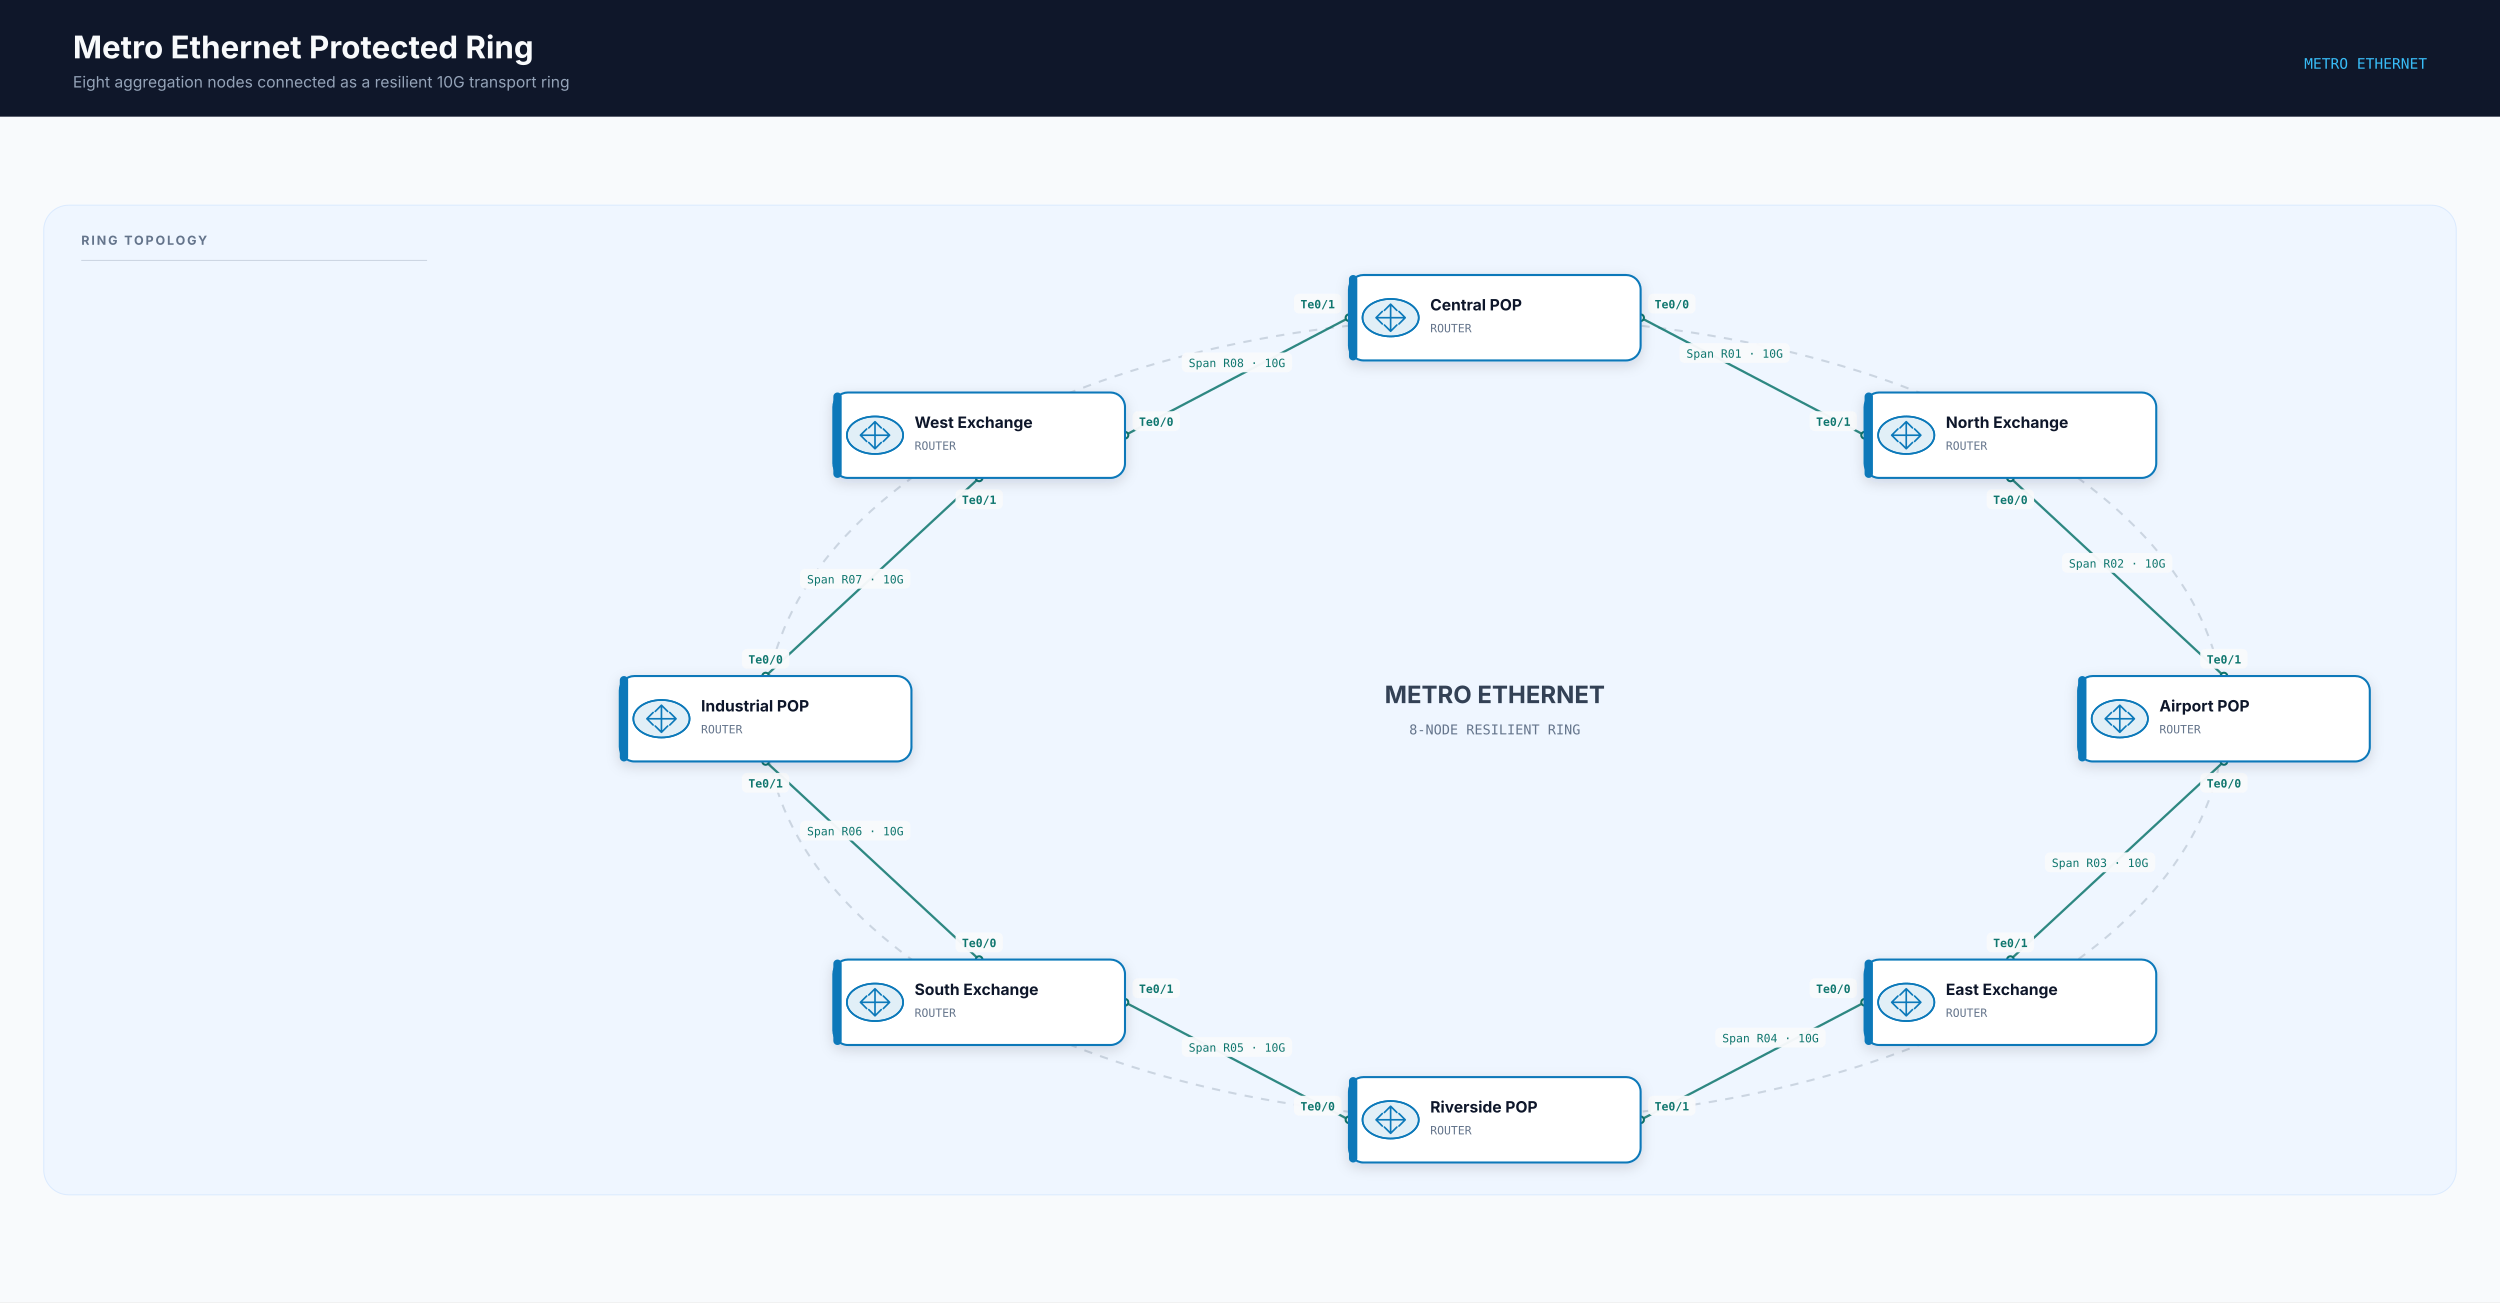
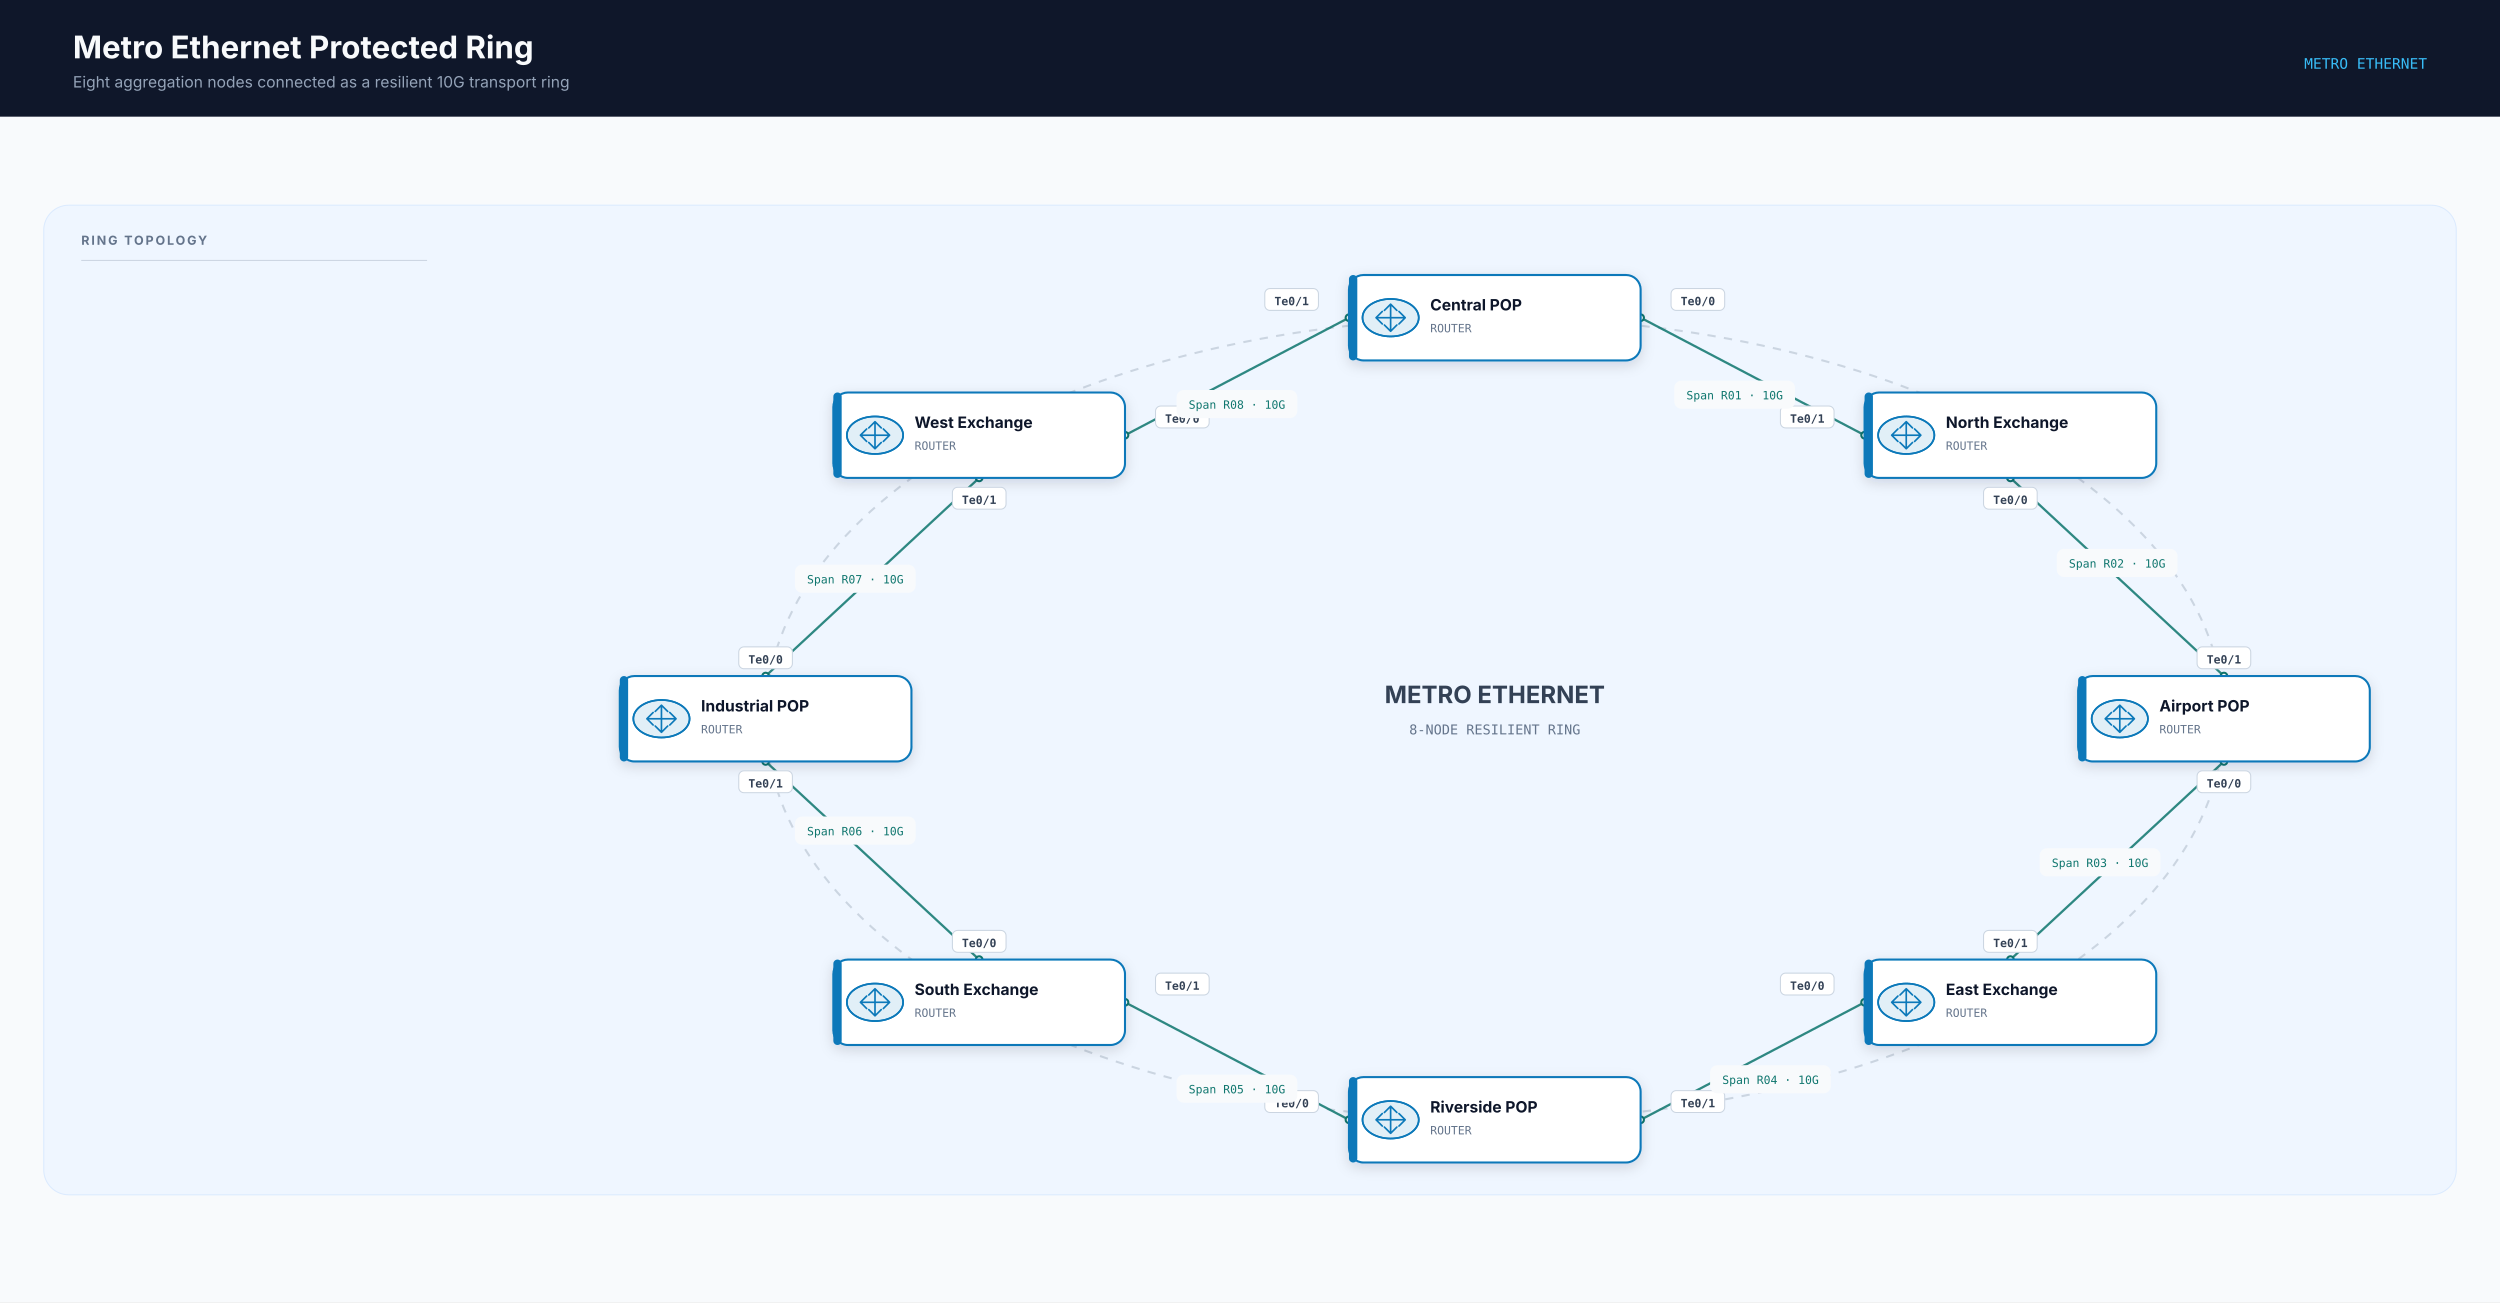
- <svg xmlns="http://www.w3.org/2000/svg" width="2400" height="1250" viewBox="0 0 2400 1250" role="img">
+ <svg xmlns="http://www.w3.org/2000/svg" class="theme-light" width="2400" height="1250" viewBox="0 0 2400 1250" role="img" shape-rendering="geometricPrecision">
  <defs>
    <filter id="shadow" x="-20%" y="-20%" width="140%" height="150%">
      <feDropShadow dx="0" dy="4" stdDeviation="6" flood-color="#0f172a" flood-opacity=".14" />
    </filter>
  </defs>
  <rect width="100%" height="100%" fill="#f8fafc" />
  <rect x="0" y="0" width="2400" height="112" fill="#0f172a" />
  <text x="70" y="56" fill="#f8fafc" font-family="Inter,Segoe UI,sans-serif" font-size="30" font-weight="700">Metro Ethernet Protected Ring</text>
  <text x="70" y="84" fill="#94a3b8" font-family="Inter,Segoe UI,sans-serif" font-size="15">Eight aggregation nodes connected as a resilient 10G transport ring</text>
  <text x="2330" y="66" text-anchor="end" fill="#38bdf8" font-family="ui-monospace,SFMono-Regular,monospace" font-size="14">METRO ETHERNET</text>
  <g id="ring-background">
    <rect x="42" y="197" width="2316" height="950" rx="24" fill="#eff6ff" stroke="#dbeafe" />
    <ellipse cx="1435" cy="690" rx="700" ry="385" fill="none" stroke="#cbd5e1" stroke-width="2" stroke-dasharray="8 8" />
    <text x="1435" y="675" text-anchor="middle" fill="#334155" font-family="Inter,Segoe UI,sans-serif" font-size="23" font-weight="750">METRO ETHERNET</text>
    <text x="1435" y="705" text-anchor="middle" fill="#64748b" font-family="ui-monospace,SFMono-Regular,monospace" font-size="13">8-NODE RESILIENT RING</text>
    <text x="78" y="235" fill="#64748b" font-family="Inter,Segoe UI,sans-serif" font-size="12" font-weight="700" letter-spacing="1.8">RING TOPOLOGY</text>
    <path d="M78 250 H410" stroke="#cbd5e1" stroke-width="1" />
  </g>
  <g id="links">
-     <path id="link-1" d="M 1575.0 305.0 L 1790.0 417.8" fill="none" stroke="#0f766e" stroke-width="2.2" stroke-linecap="round" stroke-linejoin="round" opacity=".86" />
-     <circle cx="1575.0" cy="305.0" r="3.2" fill="#ffffff" stroke="#0f766e" stroke-width="2" />
-     <circle cx="1790.0" cy="417.8" r="3.2" fill="#ffffff" stroke="#0f766e" stroke-width="2" />
-     <rect x="1582.2" y="282.0" width="45.5" height="19" rx="5" fill="#f8fafc" fill-opacity=".96" />
-     <text x="1605.0" y="296.0" text-anchor="middle" fill="#0f766e" font-family="ui-monospace,SFMono-Regular,monospace" font-size="11" font-weight="650">Te0/0</text>
-     <rect x="1737.2" y="394.8" width="45.5" height="19" rx="5" fill="#f8fafc" fill-opacity=".96" />
-     <text x="1760.0" y="408.8" text-anchor="middle" fill="#0f766e" font-family="ui-monospace,SFMono-Regular,monospace" font-size="11" font-weight="650">Te0/1</text>
-     <rect x="1612.3" y="329.4" width="105.9" height="19" rx="5" fill="#f8fafc" fill-opacity=".96" />
-     <text x="1665.3" y="343.4" text-anchor="middle" fill="#0f766e" font-family="ui-monospace,SFMono-Regular,monospace" font-size="11" font-weight="500">Span R01 · 10G</text>
-     <path id="link-2" d="M 1930.0 458.8 L 2135.0 649.0" fill="none" stroke="#0f766e" stroke-width="2.2" stroke-linecap="round" stroke-linejoin="round" opacity=".86" />
-     <circle cx="1930.0" cy="458.8" r="3.2" fill="#ffffff" stroke="#0f766e" stroke-width="2" />
-     <circle cx="2135.0" cy="649.0" r="3.2" fill="#ffffff" stroke="#0f766e" stroke-width="2" />
-     <rect x="1907.2" y="469.8" width="45.5" height="19" rx="5" fill="#f8fafc" fill-opacity=".96" />
-     <text x="1930.0" y="483.8" text-anchor="middle" fill="#0f766e" font-family="ui-monospace,SFMono-Regular,monospace" font-size="11" font-weight="650">Te0/0</text>
-     <rect x="2112.2" y="623.0" width="45.5" height="19" rx="5" fill="#f8fafc" fill-opacity=".96" />
-     <text x="2135.0" y="637.0" text-anchor="middle" fill="#0f766e" font-family="ui-monospace,SFMono-Regular,monospace" font-size="11" font-weight="650">Te0/1</text>
-     <rect x="1979.5" y="530.9" width="105.9" height="19" rx="5" fill="#f8fafc" fill-opacity=".96" />
-     <text x="2032.5" y="544.9" text-anchor="middle" fill="#0f766e" font-family="ui-monospace,SFMono-Regular,monospace" font-size="11" font-weight="500">Span R02 · 10G</text>
-     <path id="link-3" d="M 2135.0 731.0 L 1930.0 921.2" fill="none" stroke="#0f766e" stroke-width="2.2" stroke-linecap="round" stroke-linejoin="round" opacity=".86" />
-     <circle cx="2135.0" cy="731.0" r="3.2" fill="#ffffff" stroke="#0f766e" stroke-width="2" />
-     <circle cx="1930.0" cy="921.2" r="3.2" fill="#ffffff" stroke="#0f766e" stroke-width="2" />
-     <rect x="2112.2" y="742.0" width="45.5" height="19" rx="5" fill="#f8fafc" fill-opacity=".96" />
-     <text x="2135.0" y="756.0" text-anchor="middle" fill="#0f766e" font-family="ui-monospace,SFMono-Regular,monospace" font-size="11" font-weight="650">Te0/0</text>
-     <rect x="1907.2" y="895.2" width="45.5" height="19" rx="5" fill="#f8fafc" fill-opacity=".96" />
-     <text x="1930.0" y="909.2" text-anchor="middle" fill="#0f766e" font-family="ui-monospace,SFMono-Regular,monospace" font-size="11" font-weight="650">Te0/1</text>
-     <rect x="1963.1" y="818.3" width="105.9" height="19" rx="5" fill="#f8fafc" fill-opacity=".96" />
-     <text x="2016.1" y="832.3" text-anchor="middle" fill="#0f766e" font-family="ui-monospace,SFMono-Regular,monospace" font-size="11" font-weight="500">Span R03 · 10G</text>
-     <path id="link-4" d="M 1790.0 962.2 L 1575.0 1075.0" fill="none" stroke="#0f766e" stroke-width="2.2" stroke-linecap="round" stroke-linejoin="round" opacity=".86" />
-     <circle cx="1790.0" cy="962.2" r="3.2" fill="#ffffff" stroke="#0f766e" stroke-width="2" />
-     <circle cx="1575.0" cy="1075.0" r="3.2" fill="#ffffff" stroke="#0f766e" stroke-width="2" />
-     <rect x="1737.2" y="939.2" width="45.5" height="19" rx="5" fill="#f8fafc" fill-opacity=".96" />
-     <text x="1760.0" y="953.2" text-anchor="middle" fill="#0f766e" font-family="ui-monospace,SFMono-Regular,monospace" font-size="11" font-weight="650">Te0/0</text>
-     <rect x="1582.2" y="1052.0" width="45.5" height="19" rx="5" fill="#f8fafc" fill-opacity=".96" />
-     <text x="1605.0" y="1066.0" text-anchor="middle" fill="#0f766e" font-family="ui-monospace,SFMono-Regular,monospace" font-size="11" font-weight="650">Te0/1</text>
-     <rect x="1646.7" y="986.6" width="105.9" height="19" rx="5" fill="#f8fafc" fill-opacity=".96" />
-     <text x="1699.7" y="1000.6" text-anchor="middle" fill="#0f766e" font-family="ui-monospace,SFMono-Regular,monospace" font-size="11" font-weight="500">Span R04 · 10G</text>
-     <path id="link-5" d="M 1295.0 1075.0 L 1080.0 962.2" fill="none" stroke="#0f766e" stroke-width="2.2" stroke-linecap="round" stroke-linejoin="round" opacity=".86" />
-     <circle cx="1295.0" cy="1075.0" r="3.2" fill="#ffffff" stroke="#0f766e" stroke-width="2" />
-     <circle cx="1080.0" cy="962.2" r="3.2" fill="#ffffff" stroke="#0f766e" stroke-width="2" />
-     <rect x="1242.2" y="1052.0" width="45.5" height="19" rx="5" fill="#f8fafc" fill-opacity=".96" />
-     <text x="1265.0" y="1066.0" text-anchor="middle" fill="#0f766e" font-family="ui-monospace,SFMono-Regular,monospace" font-size="11" font-weight="650">Te0/0</text>
-     <rect x="1087.3" y="939.2" width="45.5" height="19" rx="5" fill="#f8fafc" fill-opacity=".96" />
-     <text x="1110.0" y="953.2" text-anchor="middle" fill="#0f766e" font-family="ui-monospace,SFMono-Regular,monospace" font-size="11" font-weight="650">Te0/1</text>
-     <rect x="1134.5" y="995.6" width="105.9" height="19" rx="5" fill="#f8fafc" fill-opacity=".96" />
-     <text x="1187.5" y="1009.6" text-anchor="middle" fill="#0f766e" font-family="ui-monospace,SFMono-Regular,monospace" font-size="11" font-weight="500">Span R05 · 10G</text>
-     <path id="link-6" d="M 940.0 921.2 L 735.0 731.0" fill="none" stroke="#0f766e" stroke-width="2.2" stroke-linecap="round" stroke-linejoin="round" opacity=".86" />
-     <circle cx="940.0" cy="921.2" r="3.2" fill="#ffffff" stroke="#0f766e" stroke-width="2" />
-     <circle cx="735.0" cy="731.0" r="3.2" fill="#ffffff" stroke="#0f766e" stroke-width="2" />
-     <rect x="917.3" y="895.2" width="45.5" height="19" rx="5" fill="#f8fafc" fill-opacity=".96" />
-     <text x="940.0" y="909.2" text-anchor="middle" fill="#0f766e" font-family="ui-monospace,SFMono-Regular,monospace" font-size="11" font-weight="650">Te0/0</text>
-     <rect x="712.2" y="742.0" width="45.5" height="19" rx="5" fill="#f8fafc" fill-opacity=".96" />
-     <text x="735.0" y="756.0" text-anchor="middle" fill="#0f766e" font-family="ui-monospace,SFMono-Regular,monospace" font-size="11" font-weight="650">Te0/1</text>
-     <rect x="768.1" y="787.9" width="105.9" height="19" rx="5" fill="#f8fafc" fill-opacity=".96" />
-     <text x="821.1" y="801.9" text-anchor="middle" fill="#0f766e" font-family="ui-monospace,SFMono-Regular,monospace" font-size="11" font-weight="500">Span R06 · 10G</text>
-     <path id="link-7" d="M 735.0 649.0 L 940.0 458.8" fill="none" stroke="#0f766e" stroke-width="2.2" stroke-linecap="round" stroke-linejoin="round" opacity=".86" />
-     <circle cx="735.0" cy="649.0" r="3.2" fill="#ffffff" stroke="#0f766e" stroke-width="2" />
-     <circle cx="940.0" cy="458.8" r="3.2" fill="#ffffff" stroke="#0f766e" stroke-width="2" />
-     <rect x="712.2" y="623.0" width="45.5" height="19" rx="5" fill="#f8fafc" fill-opacity=".96" />
-     <text x="735.0" y="637.0" text-anchor="middle" fill="#0f766e" font-family="ui-monospace,SFMono-Regular,monospace" font-size="11" font-weight="650">Te0/0</text>
-     <rect x="917.3" y="469.8" width="45.5" height="19" rx="5" fill="#f8fafc" fill-opacity=".96" />
-     <text x="940.0" y="483.8" text-anchor="middle" fill="#0f766e" font-family="ui-monospace,SFMono-Regular,monospace" font-size="11" font-weight="650">Te0/1</text>
-     <rect x="768.1" y="546.1" width="105.9" height="19" rx="5" fill="#f8fafc" fill-opacity=".96" />
-     <text x="821.1" y="560.1" text-anchor="middle" fill="#0f766e" font-family="ui-monospace,SFMono-Regular,monospace" font-size="11" font-weight="500">Span R07 · 10G</text>
-     <path id="link-8" d="M 1080.0 417.8 L 1295.0 305.0" fill="none" stroke="#0f766e" stroke-width="2.2" stroke-linecap="round" stroke-linejoin="round" opacity=".86" />
-     <circle cx="1080.0" cy="417.8" r="3.2" fill="#ffffff" stroke="#0f766e" stroke-width="2" />
-     <circle cx="1295.0" cy="305.0" r="3.2" fill="#ffffff" stroke="#0f766e" stroke-width="2" />
-     <rect x="1087.3" y="394.8" width="45.5" height="19" rx="5" fill="#f8fafc" fill-opacity=".96" />
-     <text x="1110.0" y="408.8" text-anchor="middle" fill="#0f766e" font-family="ui-monospace,SFMono-Regular,monospace" font-size="11" font-weight="650">Te0/0</text>
-     <rect x="1242.2" y="282.0" width="45.5" height="19" rx="5" fill="#f8fafc" fill-opacity=".96" />
-     <text x="1265.0" y="296.0" text-anchor="middle" fill="#0f766e" font-family="ui-monospace,SFMono-Regular,monospace" font-size="11" font-weight="650">Te0/1</text>
-     <rect x="1134.5" y="338.4" width="105.9" height="19" rx="5" fill="#f8fafc" fill-opacity=".96" />
-     <text x="1187.5" y="352.4" text-anchor="middle" fill="#0f766e" font-family="ui-monospace,SFMono-Regular,monospace" font-size="11" font-weight="500">Span R08 · 10G</text>
+     <g id="link-1" data-netdiag-kind="link">
+       <path d="M 1575.0 305.0 L 1790.0 417.8" fill="none" stroke="#0f766e" stroke-width="2.2" stroke-linecap="round" stroke-linejoin="round" opacity=".86" />
+       <circle cx="1575.0" cy="305.0" r="3.2" fill="#ffffff" stroke="#0f766e" stroke-width="2" />
+       <circle cx="1790.0" cy="417.8" r="3.2" fill="#ffffff" stroke="#0f766e" stroke-width="2" />
+     </g>
+     <g id="link-2" data-netdiag-kind="link">
+       <path d="M 1930.0 458.8 L 2135.0 649.0" fill="none" stroke="#0f766e" stroke-width="2.2" stroke-linecap="round" stroke-linejoin="round" opacity=".86" />
+       <circle cx="1930.0" cy="458.8" r="3.2" fill="#ffffff" stroke="#0f766e" stroke-width="2" />
+       <circle cx="2135.0" cy="649.0" r="3.2" fill="#ffffff" stroke="#0f766e" stroke-width="2" />
+     </g>
+     <g id="link-3" data-netdiag-kind="link">
+       <path d="M 2135.0 731.0 L 1930.0 921.2" fill="none" stroke="#0f766e" stroke-width="2.2" stroke-linecap="round" stroke-linejoin="round" opacity=".86" />
+       <circle cx="2135.0" cy="731.0" r="3.2" fill="#ffffff" stroke="#0f766e" stroke-width="2" />
+       <circle cx="1930.0" cy="921.2" r="3.2" fill="#ffffff" stroke="#0f766e" stroke-width="2" />
+     </g>
+     <g id="link-4" data-netdiag-kind="link">
+       <path d="M 1790.0 962.2 L 1575.0 1075.0" fill="none" stroke="#0f766e" stroke-width="2.2" stroke-linecap="round" stroke-linejoin="round" opacity=".86" />
+       <circle cx="1790.0" cy="962.2" r="3.2" fill="#ffffff" stroke="#0f766e" stroke-width="2" />
+       <circle cx="1575.0" cy="1075.0" r="3.2" fill="#ffffff" stroke="#0f766e" stroke-width="2" />
+     </g>
+     <g id="link-5" data-netdiag-kind="link">
+       <path d="M 1295.0 1075.0 L 1080.0 962.2" fill="none" stroke="#0f766e" stroke-width="2.2" stroke-linecap="round" stroke-linejoin="round" opacity=".86" />
+       <circle cx="1295.0" cy="1075.0" r="3.2" fill="#ffffff" stroke="#0f766e" stroke-width="2" />
+       <circle cx="1080.0" cy="962.2" r="3.2" fill="#ffffff" stroke="#0f766e" stroke-width="2" />
+     </g>
+     <g id="link-6" data-netdiag-kind="link">
+       <path d="M 940.0 921.2 L 735.0 731.0" fill="none" stroke="#0f766e" stroke-width="2.2" stroke-linecap="round" stroke-linejoin="round" opacity=".86" />
+       <circle cx="940.0" cy="921.2" r="3.2" fill="#ffffff" stroke="#0f766e" stroke-width="2" />
+       <circle cx="735.0" cy="731.0" r="3.2" fill="#ffffff" stroke="#0f766e" stroke-width="2" />
+     </g>
+     <g id="link-7" data-netdiag-kind="link">
+       <path d="M 735.0 649.0 L 940.0 458.8" fill="none" stroke="#0f766e" stroke-width="2.2" stroke-linecap="round" stroke-linejoin="round" opacity=".86" />
+       <circle cx="735.0" cy="649.0" r="3.2" fill="#ffffff" stroke="#0f766e" stroke-width="2" />
+       <circle cx="940.0" cy="458.8" r="3.2" fill="#ffffff" stroke="#0f766e" stroke-width="2" />
+     </g>
+     <g id="link-8" data-netdiag-kind="link">
+       <path d="M 1080.0 417.8 L 1295.0 305.0" fill="none" stroke="#0f766e" stroke-width="2.2" stroke-linecap="round" stroke-linejoin="round" opacity=".86" />
+       <circle cx="1080.0" cy="417.8" r="3.2" fill="#ffffff" stroke="#0f766e" stroke-width="2" />
+       <circle cx="1295.0" cy="305.0" r="3.2" fill="#ffffff" stroke="#0f766e" stroke-width="2" />
+     </g>
  </g>
  <g id="nodes">
-     <g id="ring-01" filter="url(#shadow)">
+     <g id="ring-01" data-netdiag-kind="node" filter="url(#shadow)">
      <rect x="1295.0" y="264.0" width="280.0" height="82.0" rx="14" fill="#ffffff" stroke="#0878b9" stroke-width="2" />
      <rect x="1295.0" y="264.0" width="8" height="82.0" rx="4" fill="#0878b9" />
      <g class="device-icon device-icon-router" transform="translate(1335.0 305.0)" stroke="#0878b9" fill="none" stroke-width="1.6" stroke-linecap="round" stroke-linejoin="round">
        <ellipse cx="0" cy="0" rx="27" ry="18" fill="#0878b9" fill-opacity=".12" />
        <ellipse cx="0" cy="0" rx="27" ry="18" />
        <path d="M-14 0h28M8-6l6 6-6 6M14 0H-14M-8-6l-6 6 6 6" />
        <path d="M0-13v26M-6-7l6-6 6 6M-6 7l6 6 6-6" />
      </g>
-       <text x="1373.0" y="298.0" fill="#0f172a" font-family="Inter,Segoe UI,sans-serif" font-size="15" font-weight="700">Central POP</text>
+       <text class="node-title" x="1373.0" y="298.0" fill="#0f172a" font-family="Inter,Segoe UI,Arial,sans-serif" font-size="15" font-weight="700">Central POP</text>
      <text x="1373.0" y="319.0" fill="#64748b" font-family="ui-monospace,SFMono-Regular,monospace" font-size="11">ROUTER</text>
    </g>
-     <g id="ring-02" filter="url(#shadow)">
+     <g id="ring-02" data-netdiag-kind="node" filter="url(#shadow)">
      <rect x="1790.0" y="376.8" width="280.0" height="82.0" rx="14" fill="#ffffff" stroke="#0878b9" stroke-width="2" />
      <rect x="1790.0" y="376.8" width="8" height="82.0" rx="4" fill="#0878b9" />
      <g class="device-icon device-icon-router" transform="translate(1830.0 417.8)" stroke="#0878b9" fill="none" stroke-width="1.6" stroke-linecap="round" stroke-linejoin="round">
        <ellipse cx="0" cy="0" rx="27" ry="18" fill="#0878b9" fill-opacity=".12" />
        <ellipse cx="0" cy="0" rx="27" ry="18" />
        <path d="M-14 0h28M8-6l6 6-6 6M14 0H-14M-8-6l-6 6 6 6" />
        <path d="M0-13v26M-6-7l6-6 6 6M-6 7l6 6 6-6" />
      </g>
-       <text x="1868.0" y="410.8" fill="#0f172a" font-family="Inter,Segoe UI,sans-serif" font-size="15" font-weight="700">North Exchange</text>
+       <text class="node-title" x="1868.0" y="410.8" fill="#0f172a" font-family="Inter,Segoe UI,Arial,sans-serif" font-size="15" font-weight="700">North Exchange</text>
      <text x="1868.0" y="431.8" fill="#64748b" font-family="ui-monospace,SFMono-Regular,monospace" font-size="11">ROUTER</text>
    </g>
-     <g id="ring-03" filter="url(#shadow)">
+     <g id="ring-03" data-netdiag-kind="node" filter="url(#shadow)">
      <rect x="1995.0" y="649.0" width="280.0" height="82.0" rx="14" fill="#ffffff" stroke="#0878b9" stroke-width="2" />
      <rect x="1995.0" y="649.0" width="8" height="82.0" rx="4" fill="#0878b9" />
      <g class="device-icon device-icon-router" transform="translate(2035.0 690.0)" stroke="#0878b9" fill="none" stroke-width="1.6" stroke-linecap="round" stroke-linejoin="round">
        <ellipse cx="0" cy="0" rx="27" ry="18" fill="#0878b9" fill-opacity=".12" />
        <ellipse cx="0" cy="0" rx="27" ry="18" />
        <path d="M-14 0h28M8-6l6 6-6 6M14 0H-14M-8-6l-6 6 6 6" />
        <path d="M0-13v26M-6-7l6-6 6 6M-6 7l6 6 6-6" />
      </g>
-       <text x="2073.0" y="683.0" fill="#0f172a" font-family="Inter,Segoe UI,sans-serif" font-size="15" font-weight="700">Airport POP</text>
+       <text class="node-title" x="2073.0" y="683.0" fill="#0f172a" font-family="Inter,Segoe UI,Arial,sans-serif" font-size="15" font-weight="700">Airport POP</text>
      <text x="2073.0" y="704.0" fill="#64748b" font-family="ui-monospace,SFMono-Regular,monospace" font-size="11">ROUTER</text>
    </g>
-     <g id="ring-04" filter="url(#shadow)">
+     <g id="ring-04" data-netdiag-kind="node" filter="url(#shadow)">
      <rect x="1790.0" y="921.2" width="280.0" height="82.0" rx="14" fill="#ffffff" stroke="#0878b9" stroke-width="2" />
      <rect x="1790.0" y="921.2" width="8" height="82.0" rx="4" fill="#0878b9" />
      <g class="device-icon device-icon-router" transform="translate(1830.0 962.2)" stroke="#0878b9" fill="none" stroke-width="1.6" stroke-linecap="round" stroke-linejoin="round">
        <ellipse cx="0" cy="0" rx="27" ry="18" fill="#0878b9" fill-opacity=".12" />
        <ellipse cx="0" cy="0" rx="27" ry="18" />
        <path d="M-14 0h28M8-6l6 6-6 6M14 0H-14M-8-6l-6 6 6 6" />
        <path d="M0-13v26M-6-7l6-6 6 6M-6 7l6 6 6-6" />
      </g>
-       <text x="1868.0" y="955.2" fill="#0f172a" font-family="Inter,Segoe UI,sans-serif" font-size="15" font-weight="700">East Exchange</text>
+       <text class="node-title" x="1868.0" y="955.2" fill="#0f172a" font-family="Inter,Segoe UI,Arial,sans-serif" font-size="15" font-weight="700">East Exchange</text>
      <text x="1868.0" y="976.2" fill="#64748b" font-family="ui-monospace,SFMono-Regular,monospace" font-size="11">ROUTER</text>
    </g>
-     <g id="ring-05" filter="url(#shadow)">
+     <g id="ring-05" data-netdiag-kind="node" filter="url(#shadow)">
      <rect x="1295.0" y="1034.0" width="280.0" height="82.0" rx="14" fill="#ffffff" stroke="#0878b9" stroke-width="2" />
      <rect x="1295.0" y="1034.0" width="8" height="82.0" rx="4" fill="#0878b9" />
      <g class="device-icon device-icon-router" transform="translate(1335.0 1075.0)" stroke="#0878b9" fill="none" stroke-width="1.6" stroke-linecap="round" stroke-linejoin="round">
        <ellipse cx="0" cy="0" rx="27" ry="18" fill="#0878b9" fill-opacity=".12" />
        <ellipse cx="0" cy="0" rx="27" ry="18" />
        <path d="M-14 0h28M8-6l6 6-6 6M14 0H-14M-8-6l-6 6 6 6" />
        <path d="M0-13v26M-6-7l6-6 6 6M-6 7l6 6 6-6" />
      </g>
-       <text x="1373.0" y="1068.0" fill="#0f172a" font-family="Inter,Segoe UI,sans-serif" font-size="15" font-weight="700">Riverside POP</text>
+       <text class="node-title" x="1373.0" y="1068.0" fill="#0f172a" font-family="Inter,Segoe UI,Arial,sans-serif" font-size="15" font-weight="700">Riverside POP</text>
      <text x="1373.0" y="1089.0" fill="#64748b" font-family="ui-monospace,SFMono-Regular,monospace" font-size="11">ROUTER</text>
    </g>
-     <g id="ring-06" filter="url(#shadow)">
+     <g id="ring-06" data-netdiag-kind="node" filter="url(#shadow)">
      <rect x="800.0" y="921.2" width="280.0" height="82.0" rx="14" fill="#ffffff" stroke="#0878b9" stroke-width="2" />
      <rect x="800.0" y="921.2" width="8" height="82.0" rx="4" fill="#0878b9" />
      <g class="device-icon device-icon-router" transform="translate(840.0 962.2)" stroke="#0878b9" fill="none" stroke-width="1.6" stroke-linecap="round" stroke-linejoin="round">
        <ellipse cx="0" cy="0" rx="27" ry="18" fill="#0878b9" fill-opacity=".12" />
        <ellipse cx="0" cy="0" rx="27" ry="18" />
        <path d="M-14 0h28M8-6l6 6-6 6M14 0H-14M-8-6l-6 6 6 6" />
        <path d="M0-13v26M-6-7l6-6 6 6M-6 7l6 6 6-6" />
      </g>
-       <text x="878.0" y="955.2" fill="#0f172a" font-family="Inter,Segoe UI,sans-serif" font-size="15" font-weight="700">South Exchange</text>
+       <text class="node-title" x="878.0" y="955.2" fill="#0f172a" font-family="Inter,Segoe UI,Arial,sans-serif" font-size="15" font-weight="700">South Exchange</text>
      <text x="878.0" y="976.2" fill="#64748b" font-family="ui-monospace,SFMono-Regular,monospace" font-size="11">ROUTER</text>
    </g>
-     <g id="ring-07" filter="url(#shadow)">
+     <g id="ring-07" data-netdiag-kind="node" filter="url(#shadow)">
      <rect x="595.0" y="649.0" width="280.0" height="82.0" rx="14" fill="#ffffff" stroke="#0878b9" stroke-width="2" />
      <rect x="595.0" y="649.0" width="8" height="82.0" rx="4" fill="#0878b9" />
      <g class="device-icon device-icon-router" transform="translate(635.0 690.0)" stroke="#0878b9" fill="none" stroke-width="1.6" stroke-linecap="round" stroke-linejoin="round">
        <ellipse cx="0" cy="0" rx="27" ry="18" fill="#0878b9" fill-opacity=".12" />
        <ellipse cx="0" cy="0" rx="27" ry="18" />
        <path d="M-14 0h28M8-6l6 6-6 6M14 0H-14M-8-6l-6 6 6 6" />
        <path d="M0-13v26M-6-7l6-6 6 6M-6 7l6 6 6-6" />
      </g>
-       <text x="673.0" y="683.0" fill="#0f172a" font-family="Inter,Segoe UI,sans-serif" font-size="15" font-weight="700">Industrial POP</text>
+       <text class="node-title" x="673.0" y="683.0" fill="#0f172a" font-family="Inter,Segoe UI,Arial,sans-serif" font-size="15" font-weight="700">Industrial POP</text>
      <text x="673.0" y="704.0" fill="#64748b" font-family="ui-monospace,SFMono-Regular,monospace" font-size="11">ROUTER</text>
    </g>
-     <g id="ring-08" filter="url(#shadow)">
+     <g id="ring-08" data-netdiag-kind="node" filter="url(#shadow)">
      <rect x="800.0" y="376.8" width="280.0" height="82.0" rx="14" fill="#ffffff" stroke="#0878b9" stroke-width="2" />
      <rect x="800.0" y="376.8" width="8" height="82.0" rx="4" fill="#0878b9" />
      <g class="device-icon device-icon-router" transform="translate(840.0 417.8)" stroke="#0878b9" fill="none" stroke-width="1.6" stroke-linecap="round" stroke-linejoin="round">
        <ellipse cx="0" cy="0" rx="27" ry="18" fill="#0878b9" fill-opacity=".12" />
        <ellipse cx="0" cy="0" rx="27" ry="18" />
        <path d="M-14 0h28M8-6l6 6-6 6M14 0H-14M-8-6l-6 6 6 6" />
        <path d="M0-13v26M-6-7l6-6 6 6M-6 7l6 6 6-6" />
      </g>
-       <text x="878.0" y="410.8" fill="#0f172a" font-family="Inter,Segoe UI,sans-serif" font-size="15" font-weight="700">West Exchange</text>
+       <text class="node-title" x="878.0" y="410.8" fill="#0f172a" font-family="Inter,Segoe UI,Arial,sans-serif" font-size="15" font-weight="700">West Exchange</text>
      <text x="878.0" y="431.8" fill="#64748b" font-family="ui-monospace,SFMono-Regular,monospace" font-size="11">ROUTER</text>
    </g>
  </g>
+   <g id="link-annotations" pointer-events="none">
+     <g id="link-annotation-1" class="link-annotation">
+       <rect class="interface-label-badge" x="1604.2" y="277.0" width="51.5" height="21.0" rx="5.0" fill="#ffffff" stroke="#cbd5e1" stroke-width="1" />
+       <text class="interface-label-text" x="1630.0" y="293.0" text-anchor="middle" fill="#334155" font-family="ui-monospace,SFMono-Regular,monospace" font-size="11" font-weight="650">Te0/0</text>
+       <rect class="interface-label-badge" x="1709.2" y="389.8" width="51.5" height="21.0" rx="5.0" fill="#ffffff" stroke="#cbd5e1" stroke-width="1" />
+       <text class="interface-label-text" x="1735.0" y="405.8" text-anchor="middle" fill="#334155" font-family="ui-monospace,SFMono-Regular,monospace" font-size="11" font-weight="650">Te0/1</text>
+       <rect class="label-mask" x="1609.3" y="367.4" width="111.9" height="23" rx="5" fill="#f8fafc" stroke="#f8fafc" stroke-width="4" />
+       <text x="1665.3" y="383.4" text-anchor="middle" fill="#0f766e" font-family="ui-monospace,SFMono-Regular,monospace" font-size="11" font-weight="500">Span R01 · 10G</text>
+     </g>
+     <g id="link-annotation-2" class="link-annotation">
+       <rect class="interface-label-badge" x="1904.2" y="467.8" width="51.5" height="21.0" rx="5.0" fill="#ffffff" stroke="#cbd5e1" stroke-width="1" />
+       <text class="interface-label-text" x="1930.0" y="483.8" text-anchor="middle" fill="#334155" font-family="ui-monospace,SFMono-Regular,monospace" font-size="11" font-weight="650">Te0/0</text>
+       <rect class="interface-label-badge" x="2109.2" y="621.0" width="51.5" height="21.0" rx="5.0" fill="#ffffff" stroke="#cbd5e1" stroke-width="1" />
+       <text class="interface-label-text" x="2135.0" y="637.0" text-anchor="middle" fill="#334155" font-family="ui-monospace,SFMono-Regular,monospace" font-size="11" font-weight="650">Te0/1</text>
+       <rect class="label-mask" x="1976.5" y="528.9" width="111.9" height="23" rx="5" fill="#f8fafc" stroke="#f8fafc" stroke-width="4" />
+       <text x="2032.5" y="544.9" text-anchor="middle" fill="#0f766e" font-family="ui-monospace,SFMono-Regular,monospace" font-size="11" font-weight="500">Span R02 · 10G</text>
+     </g>
+     <g id="link-annotation-3" class="link-annotation">
+       <rect class="interface-label-badge" x="2109.2" y="740.0" width="51.5" height="21.0" rx="5.0" fill="#ffffff" stroke="#cbd5e1" stroke-width="1" />
+       <text class="interface-label-text" x="2135.0" y="756.0" text-anchor="middle" fill="#334155" font-family="ui-monospace,SFMono-Regular,monospace" font-size="11" font-weight="650">Te0/0</text>
+       <rect class="interface-label-badge" x="1904.2" y="893.2" width="51.5" height="21.0" rx="5.0" fill="#ffffff" stroke="#cbd5e1" stroke-width="1" />
+       <text class="interface-label-text" x="1930.0" y="909.2" text-anchor="middle" fill="#334155" font-family="ui-monospace,SFMono-Regular,monospace" font-size="11" font-weight="650">Te0/1</text>
+       <rect class="label-mask" x="1960.1" y="816.3" width="111.9" height="23" rx="5" fill="#f8fafc" stroke="#f8fafc" stroke-width="4" />
+       <text x="2016.1" y="832.3" text-anchor="middle" fill="#0f766e" font-family="ui-monospace,SFMono-Regular,monospace" font-size="11" font-weight="500">Span R03 · 10G</text>
+     </g>
+     <g id="link-annotation-4" class="link-annotation">
+       <rect class="interface-label-badge" x="1709.2" y="934.2" width="51.5" height="21.0" rx="5.0" fill="#ffffff" stroke="#cbd5e1" stroke-width="1" />
+       <text class="interface-label-text" x="1735.0" y="950.2" text-anchor="middle" fill="#334155" font-family="ui-monospace,SFMono-Regular,monospace" font-size="11" font-weight="650">Te0/0</text>
+       <rect class="interface-label-badge" x="1604.2" y="1047.0" width="51.5" height="21.0" rx="5.0" fill="#ffffff" stroke="#cbd5e1" stroke-width="1" />
+       <text class="interface-label-text" x="1630.0" y="1063.0" text-anchor="middle" fill="#334155" font-family="ui-monospace,SFMono-Regular,monospace" font-size="11" font-weight="650">Te0/1</text>
+       <rect class="label-mask" x="1643.7" y="1024.6" width="111.9" height="23" rx="5" fill="#f8fafc" stroke="#f8fafc" stroke-width="4" />
+       <text x="1699.7" y="1040.6" text-anchor="middle" fill="#0f766e" font-family="ui-monospace,SFMono-Regular,monospace" font-size="11" font-weight="500">Span R04 · 10G</text>
+     </g>
+     <g id="link-annotation-5" class="link-annotation">
+       <rect class="interface-label-badge" x="1214.2" y="1047.0" width="51.5" height="21.0" rx="5.0" fill="#ffffff" stroke="#cbd5e1" stroke-width="1" />
+       <text class="interface-label-text" x="1240.0" y="1063.0" text-anchor="middle" fill="#334155" font-family="ui-monospace,SFMono-Regular,monospace" font-size="11" font-weight="650">Te0/0</text>
+       <rect class="interface-label-badge" x="1109.3" y="934.2" width="51.5" height="21.0" rx="5.0" fill="#ffffff" stroke="#cbd5e1" stroke-width="1" />
+       <text class="interface-label-text" x="1135.0" y="950.2" text-anchor="middle" fill="#334155" font-family="ui-monospace,SFMono-Regular,monospace" font-size="11" font-weight="650">Te0/1</text>
+       <rect class="label-mask" x="1131.5" y="1033.6" width="111.9" height="23" rx="5" fill="#f8fafc" stroke="#f8fafc" stroke-width="4" />
+       <text x="1187.5" y="1049.6" text-anchor="middle" fill="#0f766e" font-family="ui-monospace,SFMono-Regular,monospace" font-size="11" font-weight="500">Span R05 · 10G</text>
+     </g>
+     <g id="link-annotation-6" class="link-annotation">
+       <rect class="interface-label-badge" x="914.3" y="893.2" width="51.5" height="21.0" rx="5.0" fill="#ffffff" stroke="#cbd5e1" stroke-width="1" />
+       <text class="interface-label-text" x="940.0" y="909.2" text-anchor="middle" fill="#334155" font-family="ui-monospace,SFMono-Regular,monospace" font-size="11" font-weight="650">Te0/0</text>
+       <rect class="interface-label-badge" x="709.2" y="740.0" width="51.5" height="21.0" rx="5.0" fill="#ffffff" stroke="#cbd5e1" stroke-width="1" />
+       <text class="interface-label-text" x="735.0" y="756.0" text-anchor="middle" fill="#334155" font-family="ui-monospace,SFMono-Regular,monospace" font-size="11" font-weight="650">Te0/1</text>
+       <rect class="label-mask" x="765.1" y="785.9" width="111.9" height="23" rx="5" fill="#f8fafc" stroke="#f8fafc" stroke-width="4" />
+       <text x="821.1" y="801.9" text-anchor="middle" fill="#0f766e" font-family="ui-monospace,SFMono-Regular,monospace" font-size="11" font-weight="500">Span R06 · 10G</text>
+     </g>
+     <g id="link-annotation-7" class="link-annotation">
+       <rect class="interface-label-badge" x="709.2" y="621.0" width="51.5" height="21.0" rx="5.0" fill="#ffffff" stroke="#cbd5e1" stroke-width="1" />
+       <text class="interface-label-text" x="735.0" y="637.0" text-anchor="middle" fill="#334155" font-family="ui-monospace,SFMono-Regular,monospace" font-size="11" font-weight="650">Te0/0</text>
+       <rect class="interface-label-badge" x="914.3" y="467.8" width="51.5" height="21.0" rx="5.0" fill="#ffffff" stroke="#cbd5e1" stroke-width="1" />
+       <text class="interface-label-text" x="940.0" y="483.8" text-anchor="middle" fill="#334155" font-family="ui-monospace,SFMono-Regular,monospace" font-size="11" font-weight="650">Te0/1</text>
+       <rect class="label-mask" x="765.1" y="544.1" width="111.9" height="23" rx="5" fill="#f8fafc" stroke="#f8fafc" stroke-width="4" />
+       <text x="821.1" y="560.1" text-anchor="middle" fill="#0f766e" font-family="ui-monospace,SFMono-Regular,monospace" font-size="11" font-weight="500">Span R07 · 10G</text>
+     </g>
+     <g id="link-annotation-8" class="link-annotation">
+       <rect class="interface-label-badge" x="1109.3" y="389.8" width="51.5" height="21.0" rx="5.0" fill="#ffffff" stroke="#cbd5e1" stroke-width="1" />
+       <text class="interface-label-text" x="1135.0" y="405.8" text-anchor="middle" fill="#334155" font-family="ui-monospace,SFMono-Regular,monospace" font-size="11" font-weight="650">Te0/0</text>
+       <rect class="interface-label-badge" x="1214.2" y="277.0" width="51.5" height="21.0" rx="5.0" fill="#ffffff" stroke="#cbd5e1" stroke-width="1" />
+       <text class="interface-label-text" x="1240.0" y="293.0" text-anchor="middle" fill="#334155" font-family="ui-monospace,SFMono-Regular,monospace" font-size="11" font-weight="650">Te0/1</text>
+       <rect class="label-mask" x="1131.5" y="376.4" width="111.9" height="23" rx="5" fill="#f8fafc" stroke="#f8fafc" stroke-width="4" />
+       <text x="1187.5" y="392.4" text-anchor="middle" fill="#0f766e" font-family="ui-monospace,SFMono-Regular,monospace" font-size="11" font-weight="500">Span R08 · 10G</text>
+     </g>
+   </g>
</svg>
